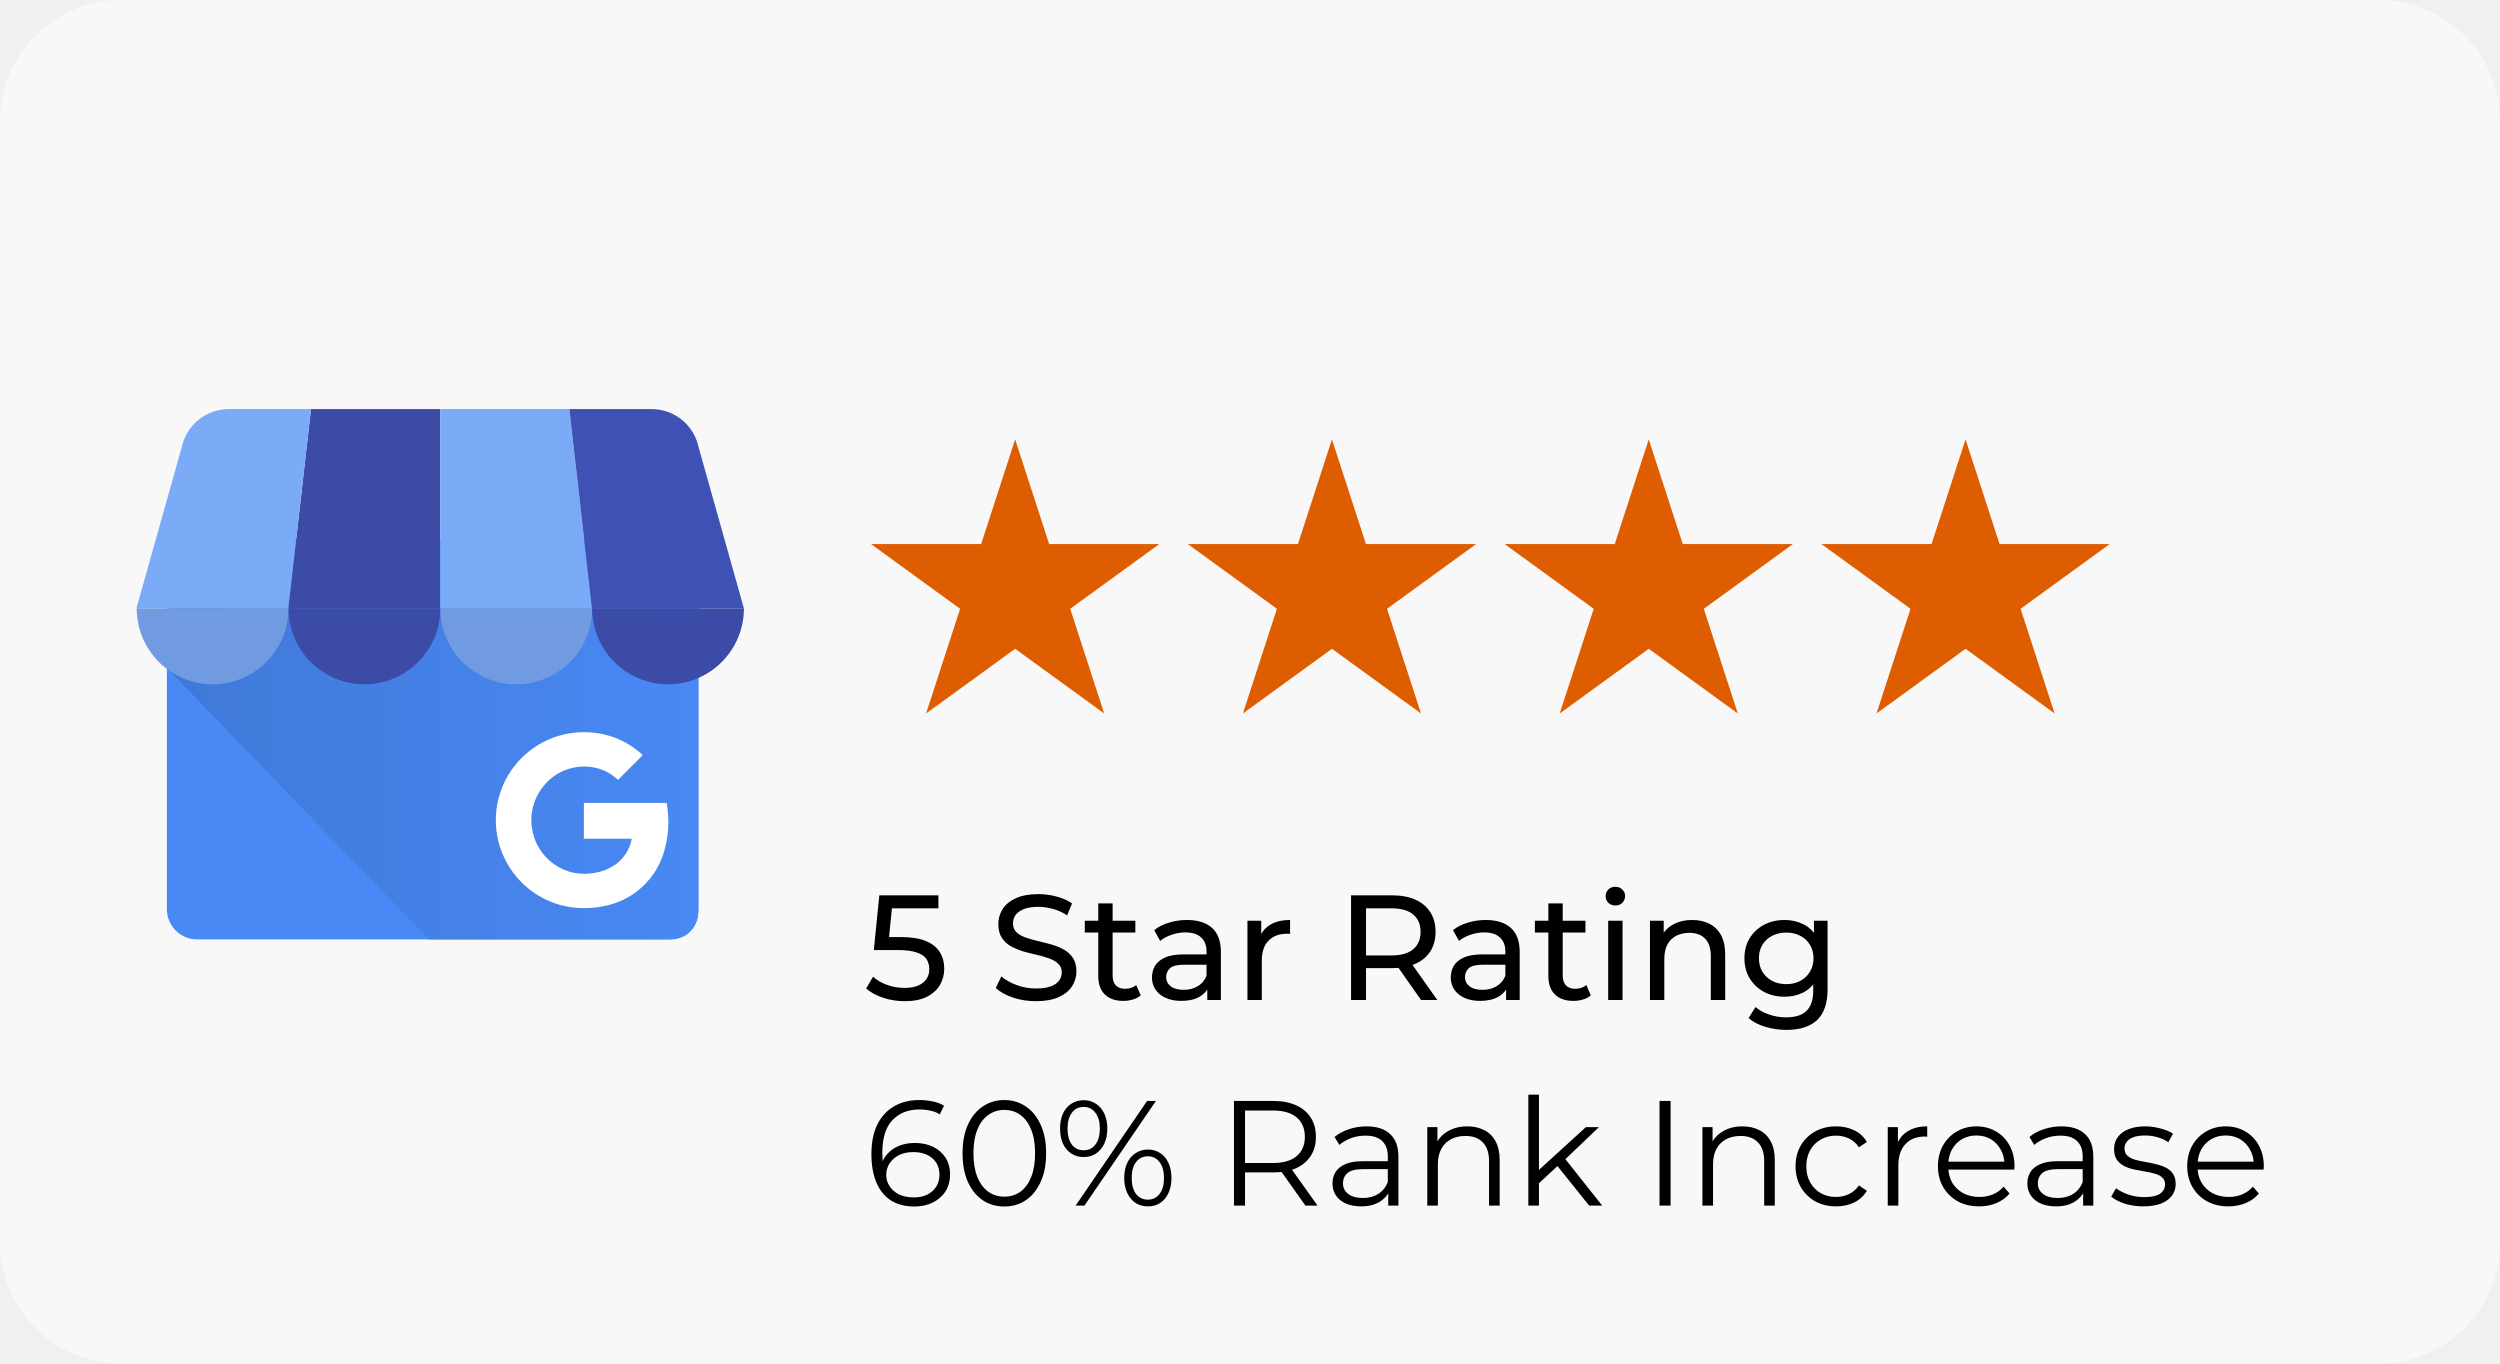
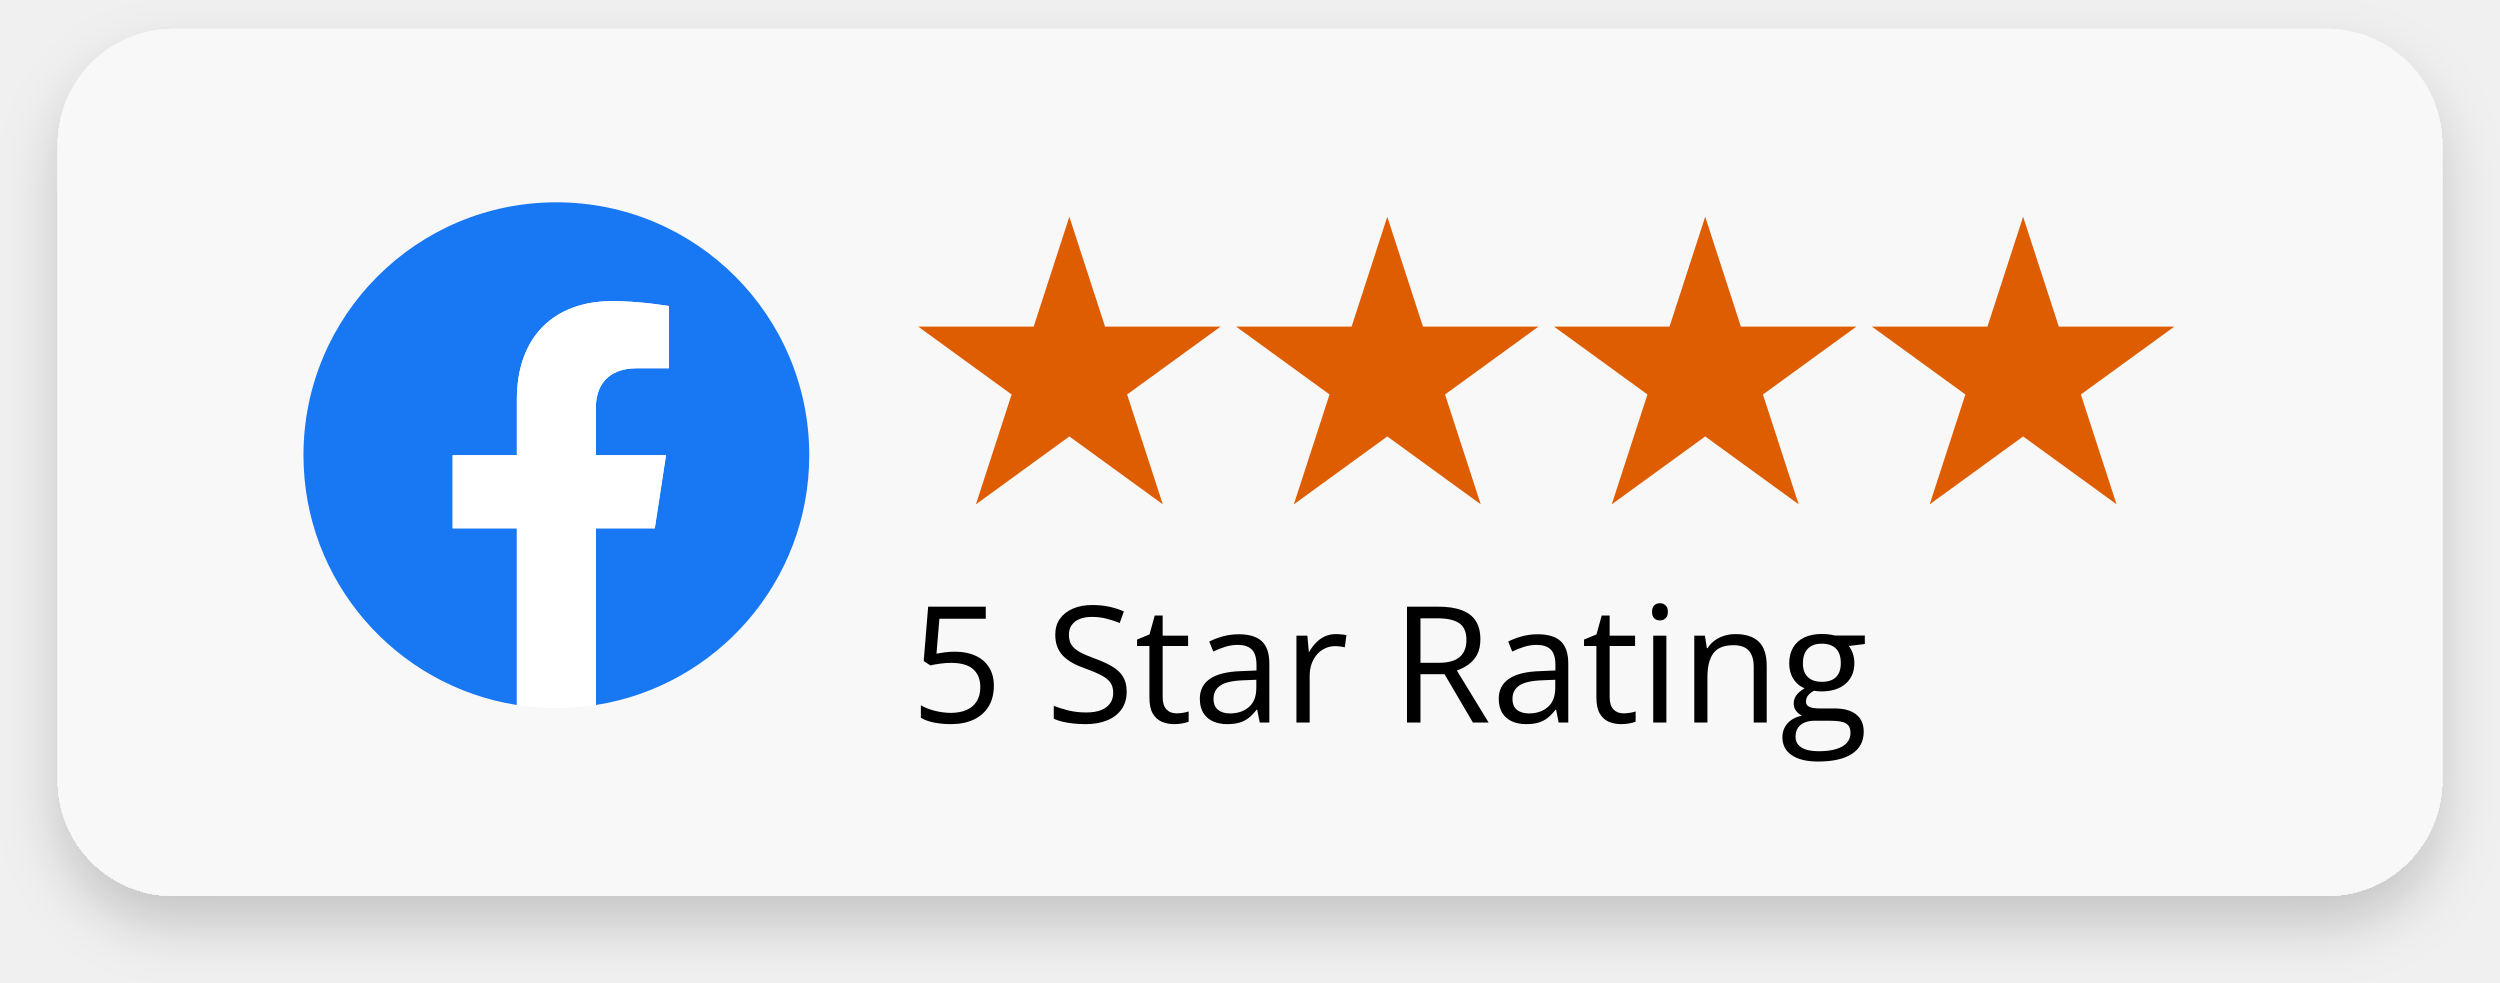
- <svg xmlns="http://www.w3.org/2000/svg" width="165" height="90" viewBox="0 0 165 90" fill="none">
-   <rect width="165" height="90" rx="8" fill="#F8F8F8" />
-   <path d="M67 29L69.245 35.91H76.511L70.633 40.18L72.878 47.09L67 42.82L61.122 47.09L63.367 40.18L57.489 35.91H64.755L67 29Z" fill="#DF5D01" />
-   <path d="M87.909 29L90.154 35.91H97.42L91.542 40.18L93.787 47.09L87.909 42.82L82.031 47.09L84.276 40.18L78.399 35.91H85.664L87.909 29Z" fill="#DF5D01" />
-   <path d="M108.818 29L111.063 35.91H118.329L112.451 40.18L114.696 47.09L108.818 42.82L102.941 47.09L105.186 40.18L99.308 35.91H106.573L108.818 29Z" fill="#DF5D01" />
-   <path d="M129.727 29L131.972 35.91H139.238L133.36 40.18L135.605 47.09L129.727 42.82L123.849 47.09L126.094 40.18L120.216 35.91H127.482L129.727 29Z" fill="#DF5D01" />
-   <path d="M59.704 66.079C59.218 66.079 58.744 66.003 58.283 65.852C57.829 65.701 57.457 65.497 57.168 65.24L57.622 64.46C57.852 64.677 58.151 64.855 58.52 64.993C58.889 65.131 59.28 65.201 59.694 65.201C60.221 65.201 60.626 65.089 60.909 64.865C61.191 64.641 61.333 64.342 61.333 63.967C61.333 63.71 61.27 63.486 61.145 63.296C61.02 63.105 60.803 62.96 60.494 62.861C60.191 62.756 59.773 62.703 59.24 62.703H57.671L58.036 59.091H61.935V59.95H58.402L58.915 59.466L58.629 62.318L58.115 61.845H59.448C60.139 61.845 60.695 61.934 61.116 62.111C61.537 62.289 61.843 62.536 62.034 62.851C62.225 63.161 62.32 63.519 62.32 63.927C62.32 64.322 62.225 64.684 62.034 65.013C61.843 65.335 61.553 65.595 61.165 65.793C60.784 65.984 60.297 66.079 59.704 66.079ZM68.368 66.079C67.842 66.079 67.338 66 66.858 65.842C66.378 65.678 65.999 65.467 65.723 65.21L66.088 64.441C66.351 64.671 66.687 64.862 67.095 65.013C67.503 65.164 67.927 65.24 68.368 65.24C68.769 65.24 69.095 65.194 69.345 65.102C69.595 65.01 69.78 64.885 69.898 64.727C70.016 64.562 70.076 64.378 70.076 64.174C70.076 63.937 69.997 63.746 69.839 63.602C69.688 63.457 69.487 63.342 69.237 63.256C68.993 63.164 68.724 63.085 68.427 63.019C68.131 62.953 67.832 62.878 67.529 62.792C67.233 62.7 66.96 62.585 66.71 62.447C66.466 62.309 66.269 62.124 66.118 61.894C65.966 61.657 65.891 61.355 65.891 60.986C65.891 60.631 65.983 60.305 66.167 60.009C66.358 59.706 66.647 59.466 67.036 59.288C67.43 59.104 67.931 59.012 68.536 59.012C68.937 59.012 69.335 59.065 69.73 59.17C70.125 59.275 70.467 59.426 70.757 59.624L70.431 60.413C70.135 60.216 69.822 60.075 69.493 59.989C69.164 59.897 68.845 59.851 68.536 59.851C68.148 59.851 67.829 59.9 67.579 59.999C67.329 60.098 67.144 60.229 67.026 60.394C66.914 60.558 66.858 60.742 66.858 60.947C66.858 61.19 66.934 61.384 67.085 61.529C67.243 61.674 67.444 61.789 67.687 61.874C67.937 61.96 68.21 62.039 68.506 62.111C68.802 62.177 69.099 62.253 69.395 62.338C69.697 62.424 69.97 62.536 70.214 62.674C70.464 62.812 70.665 62.996 70.816 63.227C70.967 63.457 71.043 63.753 71.043 64.115C71.043 64.463 70.948 64.789 70.757 65.092C70.566 65.388 70.27 65.628 69.868 65.812C69.474 65.99 68.974 66.079 68.368 66.079ZM74.143 66.059C73.617 66.059 73.209 65.918 72.919 65.635C72.63 65.352 72.485 64.947 72.485 64.421V59.624H73.433V64.381C73.433 64.664 73.501 64.881 73.64 65.033C73.784 65.184 73.989 65.26 74.252 65.26C74.548 65.26 74.794 65.177 74.992 65.013L75.288 65.694C75.143 65.819 74.969 65.911 74.765 65.97C74.567 66.03 74.36 66.059 74.143 66.059ZM71.597 61.549V60.769H74.933V61.549H71.597ZM79.681 66V64.894L79.632 64.687V62.802C79.632 62.401 79.513 62.091 79.276 61.874C79.046 61.651 78.697 61.539 78.23 61.539C77.921 61.539 77.618 61.591 77.322 61.697C77.026 61.795 76.776 61.93 76.572 62.101L76.177 61.391C76.447 61.173 76.769 61.009 77.144 60.897C77.526 60.779 77.924 60.719 78.338 60.719C79.056 60.719 79.609 60.894 79.997 61.243C80.385 61.591 80.579 62.124 80.579 62.842V66H79.681ZM77.963 66.059C77.575 66.059 77.233 65.993 76.937 65.862C76.647 65.73 76.424 65.549 76.266 65.319C76.108 65.082 76.029 64.816 76.029 64.519C76.029 64.237 76.095 63.98 76.226 63.75C76.365 63.519 76.585 63.335 76.888 63.197C77.197 63.059 77.611 62.99 78.131 62.99H79.789V63.671H78.171C77.697 63.671 77.378 63.75 77.213 63.907C77.049 64.066 76.967 64.256 76.967 64.48C76.967 64.737 77.069 64.944 77.273 65.102C77.477 65.253 77.76 65.329 78.121 65.329C78.477 65.329 78.786 65.25 79.049 65.092C79.319 64.934 79.513 64.704 79.632 64.401L79.819 65.052C79.694 65.362 79.474 65.609 79.158 65.793C78.842 65.97 78.444 66.059 77.963 66.059ZM82.332 66V60.769H83.241V62.19L83.152 61.835C83.296 61.473 83.54 61.197 83.882 61.006C84.224 60.815 84.645 60.719 85.145 60.719V61.637C85.106 61.631 85.067 61.627 85.027 61.627C84.994 61.627 84.961 61.627 84.928 61.627C84.422 61.627 84.02 61.779 83.724 62.082C83.428 62.384 83.28 62.822 83.28 63.394V66H82.332ZM89.17 66V59.091H91.864C92.47 59.091 92.986 59.186 93.414 59.377C93.841 59.568 94.171 59.844 94.401 60.206C94.631 60.568 94.746 60.999 94.746 61.499C94.746 61.999 94.631 62.43 94.401 62.792C94.171 63.148 93.841 63.421 93.414 63.611C92.986 63.802 92.47 63.898 91.864 63.898H89.713L90.157 63.444V66H89.17ZM93.789 66L92.032 63.493H93.088L94.865 66H93.789ZM90.157 63.542L89.713 63.059H91.835C92.466 63.059 92.943 62.924 93.266 62.654C93.595 62.378 93.759 61.993 93.759 61.499C93.759 61.006 93.595 60.624 93.266 60.354C92.943 60.084 92.466 59.95 91.835 59.95H89.713L90.157 59.456V63.542ZM99.402 66V64.894L99.353 64.687V62.802C99.353 62.401 99.234 62.091 98.997 61.874C98.767 61.651 98.418 61.539 97.951 61.539C97.642 61.539 97.339 61.591 97.043 61.697C96.747 61.795 96.497 61.93 96.293 62.101L95.898 61.391C96.168 61.173 96.49 61.009 96.865 60.897C97.247 60.779 97.645 60.719 98.059 60.719C98.777 60.719 99.329 60.894 99.718 61.243C100.106 61.591 100.3 62.124 100.3 62.842V66H99.402ZM97.684 66.059C97.296 66.059 96.954 65.993 96.658 65.862C96.368 65.73 96.145 65.549 95.987 65.319C95.829 65.082 95.75 64.816 95.75 64.519C95.75 64.237 95.816 63.98 95.947 63.75C96.085 63.519 96.306 63.335 96.609 63.197C96.918 63.059 97.332 62.99 97.852 62.99H99.51V63.671H97.892C97.418 63.671 97.099 63.75 96.934 63.907C96.77 64.066 96.688 64.256 96.688 64.48C96.688 64.737 96.79 64.944 96.993 65.102C97.198 65.253 97.481 65.329 97.842 65.329C98.198 65.329 98.507 65.25 98.77 65.092C99.04 64.934 99.234 64.704 99.353 64.401L99.54 65.052C99.415 65.362 99.195 65.609 98.879 65.793C98.563 65.97 98.165 66.059 97.684 66.059ZM103.85 66.059C103.323 66.059 102.916 65.918 102.626 65.635C102.336 65.352 102.192 64.947 102.192 64.421V59.624H103.139V64.381C103.139 64.664 103.208 64.881 103.347 65.033C103.491 65.184 103.695 65.26 103.958 65.26C104.255 65.26 104.501 65.177 104.699 65.013L104.995 65.694C104.85 65.819 104.676 65.911 104.472 65.97C104.274 66.03 104.067 66.059 103.85 66.059ZM101.303 61.549V60.769H104.639V61.549H101.303ZM106.14 66V60.769H107.088V66H106.14ZM106.614 59.762C106.43 59.762 106.275 59.703 106.15 59.584C106.032 59.466 105.973 59.321 105.973 59.15C105.973 58.972 106.032 58.824 106.15 58.706C106.275 58.587 106.43 58.528 106.614 58.528C106.798 58.528 106.95 58.587 107.068 58.706C107.193 58.818 107.256 58.959 107.256 59.13C107.256 59.308 107.196 59.459 107.078 59.584C106.96 59.703 106.805 59.762 106.614 59.762ZM111.69 60.719C112.118 60.719 112.493 60.802 112.816 60.966C113.145 61.131 113.401 61.381 113.585 61.716C113.77 62.052 113.862 62.476 113.862 62.99V66H112.914V63.098C112.914 62.592 112.789 62.21 112.539 61.953C112.296 61.697 111.95 61.568 111.503 61.568C111.167 61.568 110.874 61.634 110.624 61.766C110.374 61.897 110.18 62.091 110.042 62.348C109.91 62.605 109.845 62.924 109.845 63.306V66H108.897V60.769H109.805V62.18L109.657 61.805C109.828 61.463 110.091 61.197 110.447 61.006C110.802 60.815 111.217 60.719 111.69 60.719ZM117.905 67.974C117.425 67.974 116.958 67.905 116.504 67.767C116.056 67.635 115.691 67.444 115.408 67.194L115.862 66.464C116.106 66.674 116.405 66.839 116.76 66.957C117.116 67.082 117.487 67.145 117.876 67.145C118.494 67.145 118.948 67 119.238 66.711C119.527 66.421 119.672 65.98 119.672 65.388V64.283L119.771 63.246L119.721 62.2V60.769H120.619V65.289C120.619 66.211 120.389 66.888 119.929 67.323C119.468 67.757 118.793 67.974 117.905 67.974ZM117.787 65.783C117.28 65.783 116.826 65.678 116.425 65.467C116.03 65.25 115.714 64.951 115.477 64.569C115.247 64.187 115.132 63.746 115.132 63.246C115.132 62.74 115.247 62.299 115.477 61.924C115.714 61.542 116.03 61.246 116.425 61.035C116.826 60.825 117.28 60.719 117.787 60.719C118.234 60.719 118.642 60.812 119.011 60.996C119.379 61.173 119.672 61.45 119.889 61.825C120.113 62.2 120.225 62.674 120.225 63.246C120.225 63.812 120.113 64.283 119.889 64.658C119.672 65.033 119.379 65.316 119.011 65.507C118.642 65.691 118.234 65.783 117.787 65.783ZM117.895 64.954C118.244 64.954 118.553 64.881 118.823 64.737C119.093 64.592 119.303 64.391 119.455 64.135C119.613 63.878 119.692 63.582 119.692 63.246C119.692 62.911 119.613 62.614 119.455 62.358C119.303 62.101 119.093 61.904 118.823 61.766C118.553 61.621 118.244 61.549 117.895 61.549C117.547 61.549 117.234 61.621 116.958 61.766C116.688 61.904 116.474 62.101 116.316 62.358C116.165 62.614 116.089 62.911 116.089 63.246C116.089 63.582 116.165 63.878 116.316 64.135C116.474 64.391 116.688 64.592 116.958 64.737C117.234 64.881 117.547 64.954 117.895 64.954Z" fill="black" />
-   <path d="M60.346 79.63C59.734 79.63 59.218 79.496 58.796 79.226C58.375 78.95 58.056 78.555 57.839 78.041C57.622 77.522 57.513 76.9 57.513 76.176C57.513 75.393 57.645 74.738 57.908 74.212C58.178 73.679 58.55 73.277 59.023 73.008C59.497 72.738 60.047 72.603 60.672 72.603C60.981 72.603 61.277 72.633 61.56 72.692C61.843 72.751 62.093 72.846 62.31 72.978L62.024 73.55C61.846 73.432 61.642 73.35 61.412 73.304C61.182 73.251 60.938 73.225 60.682 73.225C59.938 73.225 59.343 73.462 58.895 73.935C58.454 74.409 58.234 75.117 58.234 76.058C58.234 76.202 58.24 76.383 58.254 76.6C58.273 76.811 58.313 77.022 58.372 77.232L58.125 77.044C58.198 76.702 58.339 76.413 58.55 76.176C58.76 75.933 59.023 75.748 59.339 75.623C59.655 75.498 60.001 75.436 60.376 75.436C60.836 75.436 61.241 75.521 61.59 75.692C61.938 75.863 62.211 76.104 62.409 76.413C62.606 76.722 62.705 77.087 62.705 77.508C62.705 77.936 62.603 78.311 62.399 78.634C62.195 78.95 61.912 79.196 61.55 79.374C61.195 79.545 60.793 79.63 60.346 79.63ZM60.316 79.028C60.645 79.028 60.935 78.969 61.185 78.851C61.442 78.726 61.642 78.551 61.787 78.328C61.932 78.097 62.004 77.831 62.004 77.528C62.004 77.074 61.846 76.712 61.53 76.442C61.221 76.173 60.8 76.038 60.267 76.038C59.912 76.038 59.602 76.104 59.339 76.235C59.076 76.367 58.869 76.548 58.717 76.778C58.566 77.002 58.49 77.258 58.49 77.548C58.49 77.798 58.559 78.038 58.698 78.268C58.836 78.492 59.04 78.676 59.31 78.821C59.586 78.959 59.922 79.028 60.316 79.028ZM66.282 79.63C65.749 79.63 65.275 79.492 64.86 79.216C64.446 78.933 64.12 78.532 63.883 78.012C63.646 77.485 63.528 76.854 63.528 76.117C63.528 75.38 63.646 74.751 63.883 74.231C64.12 73.705 64.446 73.304 64.86 73.027C65.275 72.744 65.749 72.603 66.282 72.603C66.815 72.603 67.288 72.744 67.703 73.027C68.118 73.304 68.443 73.705 68.68 74.231C68.924 74.751 69.045 75.38 69.045 76.117C69.045 76.854 68.924 77.485 68.68 78.012C68.443 78.532 68.118 78.933 67.703 79.216C67.288 79.492 66.815 79.63 66.282 79.63ZM66.282 78.979C66.69 78.979 67.045 78.871 67.348 78.653C67.65 78.43 67.887 78.107 68.058 77.686C68.229 77.258 68.315 76.735 68.315 76.117C68.315 75.498 68.229 74.978 68.058 74.557C67.887 74.13 67.65 73.807 67.348 73.59C67.045 73.366 66.69 73.254 66.282 73.254C65.887 73.254 65.535 73.366 65.225 73.59C64.916 73.807 64.676 74.13 64.505 74.557C64.334 74.978 64.248 75.498 64.248 76.117C64.248 76.735 64.334 77.258 64.505 77.686C64.676 78.107 64.916 78.43 65.225 78.653C65.535 78.871 65.887 78.979 66.282 78.979ZM70.991 79.571L75.709 72.662H76.291L71.573 79.571H70.991ZM71.524 76.364C71.215 76.364 70.941 76.288 70.704 76.136C70.468 75.979 70.283 75.758 70.152 75.475C70.027 75.192 69.964 74.863 69.964 74.488C69.964 74.113 70.027 73.784 70.152 73.501C70.283 73.218 70.468 73.001 70.704 72.85C70.941 72.692 71.215 72.613 71.524 72.613C71.833 72.613 72.103 72.692 72.333 72.85C72.57 73.001 72.754 73.218 72.886 73.501C73.017 73.784 73.083 74.113 73.083 74.488C73.083 74.863 73.017 75.192 72.886 75.475C72.754 75.758 72.57 75.979 72.333 76.136C72.103 76.288 71.833 76.364 71.524 76.364ZM71.524 75.919C71.846 75.919 72.103 75.794 72.294 75.544C72.491 75.288 72.59 74.936 72.59 74.488C72.59 74.041 72.491 73.692 72.294 73.442C72.103 73.185 71.846 73.057 71.524 73.057C71.195 73.057 70.935 73.185 70.744 73.442C70.553 73.692 70.458 74.041 70.458 74.488C70.458 74.936 70.553 75.288 70.744 75.544C70.935 75.794 71.195 75.919 71.524 75.919ZM75.758 79.621C75.455 79.621 75.186 79.545 74.949 79.394C74.712 79.236 74.528 79.015 74.396 78.732C74.264 78.449 74.198 78.12 74.198 77.745C74.198 77.37 74.264 77.041 74.396 76.758C74.528 76.475 74.712 76.258 74.949 76.107C75.186 75.949 75.455 75.87 75.758 75.87C76.074 75.87 76.347 75.949 76.577 76.107C76.814 76.258 76.995 76.475 77.12 76.758C77.252 77.041 77.317 77.37 77.317 77.745C77.317 78.12 77.252 78.449 77.12 78.732C76.995 79.015 76.814 79.236 76.577 79.394C76.347 79.545 76.074 79.621 75.758 79.621ZM75.758 79.177C76.081 79.177 76.337 79.052 76.528 78.801C76.725 78.545 76.824 78.193 76.824 77.745C76.824 77.298 76.725 76.949 76.528 76.699C76.337 76.442 76.081 76.314 75.758 76.314C75.436 76.314 75.176 76.442 74.978 76.699C74.787 76.949 74.692 77.298 74.692 77.745C74.692 78.193 74.787 78.545 74.978 78.801C75.176 79.052 75.436 79.177 75.758 79.177ZM81.442 79.571V72.662H84.027C84.613 72.662 85.116 72.758 85.538 72.948C85.959 73.133 86.281 73.403 86.505 73.758C86.735 74.106 86.85 74.531 86.85 75.031C86.85 75.518 86.735 75.939 86.505 76.294C86.281 76.643 85.959 76.913 85.538 77.104C85.116 77.288 84.613 77.38 84.027 77.38H81.846L82.172 77.044V79.571H81.442ZM86.159 79.571L84.383 77.064H85.172L86.959 79.571H86.159ZM82.172 77.104L81.846 76.758H84.008C84.699 76.758 85.222 76.607 85.577 76.304C85.939 76.002 86.12 75.577 86.12 75.031C86.12 74.478 85.939 74.051 85.577 73.748C85.222 73.445 84.699 73.294 84.008 73.294H81.846L82.172 72.948V77.104ZM91.625 79.571V78.426L91.596 78.239V76.324C91.596 75.883 91.471 75.544 91.221 75.307C90.977 75.07 90.612 74.952 90.125 74.952C89.789 74.952 89.47 75.008 89.168 75.12C88.865 75.232 88.608 75.38 88.398 75.564L88.082 75.041C88.345 74.817 88.661 74.646 89.029 74.528C89.398 74.403 89.786 74.34 90.194 74.34C90.865 74.34 91.382 74.508 91.744 74.844C92.112 75.172 92.296 75.676 92.296 76.354V79.571H91.625ZM89.839 79.621C89.451 79.621 89.112 79.558 88.822 79.433C88.539 79.302 88.322 79.124 88.171 78.9C88.019 78.67 87.944 78.407 87.944 78.111C87.944 77.841 88.006 77.597 88.131 77.38C88.263 77.156 88.473 76.979 88.763 76.847C89.059 76.709 89.454 76.64 89.947 76.64H91.734V77.163H89.967C89.467 77.163 89.118 77.252 88.921 77.43C88.73 77.607 88.635 77.828 88.635 78.091C88.635 78.387 88.75 78.624 88.98 78.801C89.21 78.979 89.533 79.068 89.947 79.068C90.342 79.068 90.681 78.979 90.964 78.801C91.253 78.617 91.464 78.354 91.596 78.012L91.754 78.495C91.622 78.838 91.392 79.111 91.063 79.315C90.74 79.519 90.332 79.621 89.839 79.621ZM96.845 74.34C97.266 74.34 97.635 74.422 97.95 74.587C98.273 74.745 98.523 74.988 98.701 75.317C98.885 75.646 98.977 76.061 98.977 76.561V79.571H98.276V76.63C98.276 76.084 98.138 75.673 97.862 75.396C97.592 75.113 97.21 74.972 96.717 74.972C96.348 74.972 96.026 75.047 95.749 75.199C95.48 75.344 95.269 75.557 95.118 75.84C94.973 76.117 94.9 76.452 94.9 76.847V79.571H94.2V74.389H94.871V75.811L94.762 75.544C94.927 75.169 95.19 74.876 95.552 74.666C95.914 74.449 96.345 74.34 96.845 74.34ZM101.423 78.229L101.442 77.331L104.67 74.389H105.529L103.249 76.571L102.854 76.906L101.423 78.229ZM100.87 79.571V72.248H101.571V79.571H100.87ZM104.887 79.571L102.725 76.877L103.179 76.334L105.746 79.571H104.887ZM109.529 79.571V72.662H110.259V79.571H109.529ZM115.004 74.34C115.426 74.34 115.794 74.422 116.11 74.587C116.432 74.745 116.682 74.988 116.86 75.317C117.044 75.646 117.136 76.061 117.136 76.561V79.571H116.436V76.63C116.436 76.084 116.297 75.673 116.021 75.396C115.751 75.113 115.37 74.972 114.876 74.972C114.508 74.972 114.185 75.047 113.909 75.199C113.639 75.344 113.429 75.557 113.277 75.84C113.132 76.117 113.06 76.452 113.06 76.847V79.571H112.359V74.389H113.03V75.811L112.922 75.544C113.086 75.169 113.35 74.876 113.711 74.666C114.073 74.449 114.504 74.34 115.004 74.34ZM121.181 79.621C120.668 79.621 120.207 79.509 119.799 79.285C119.398 79.055 119.082 78.742 118.852 78.347C118.621 77.946 118.506 77.489 118.506 76.975C118.506 76.456 118.621 75.998 118.852 75.603C119.082 75.209 119.398 74.899 119.799 74.676C120.207 74.452 120.668 74.34 121.181 74.34C121.622 74.34 122.02 74.426 122.375 74.597C122.731 74.768 123.01 75.024 123.214 75.367L122.691 75.722C122.513 75.459 122.293 75.265 122.03 75.14C121.767 75.015 121.48 74.952 121.171 74.952C120.803 74.952 120.47 75.038 120.174 75.209C119.878 75.373 119.645 75.607 119.473 75.909C119.302 76.212 119.217 76.567 119.217 76.975C119.217 77.383 119.302 77.739 119.473 78.041C119.645 78.344 119.878 78.581 120.174 78.752C120.47 78.917 120.803 78.999 121.171 78.999C121.48 78.999 121.767 78.936 122.03 78.811C122.293 78.686 122.513 78.495 122.691 78.239L123.214 78.594C123.01 78.93 122.731 79.186 122.375 79.364C122.02 79.535 121.622 79.621 121.181 79.621ZM124.591 79.571V74.389H125.262V75.801L125.193 75.554C125.338 75.159 125.581 74.86 125.923 74.656C126.266 74.445 126.69 74.34 127.197 74.34V75.021C127.17 75.021 127.144 75.021 127.118 75.021C127.091 75.015 127.065 75.011 127.039 75.011C126.493 75.011 126.065 75.179 125.756 75.515C125.446 75.844 125.292 76.314 125.292 76.926V79.571H124.591ZM130.628 79.621C130.089 79.621 129.615 79.509 129.207 79.285C128.799 79.055 128.48 78.742 128.249 78.347C128.019 77.946 127.904 77.489 127.904 76.975C127.904 76.462 128.013 76.008 128.23 75.613C128.453 75.219 128.756 74.909 129.138 74.686C129.526 74.455 129.96 74.34 130.441 74.34C130.928 74.34 131.359 74.452 131.734 74.676C132.115 74.893 132.415 75.202 132.632 75.603C132.849 75.998 132.958 76.456 132.958 76.975C132.958 77.008 132.954 77.044 132.948 77.084C132.948 77.117 132.948 77.153 132.948 77.193H128.437V76.669H132.573L132.296 76.877C132.296 76.502 132.214 76.169 132.049 75.88C131.892 75.584 131.674 75.353 131.398 75.189C131.122 75.024 130.803 74.942 130.441 74.942C130.085 74.942 129.766 75.024 129.483 75.189C129.2 75.353 128.98 75.584 128.822 75.88C128.664 76.176 128.585 76.515 128.585 76.897V77.005C128.585 77.4 128.671 77.749 128.842 78.051C129.019 78.347 129.263 78.581 129.572 78.752C129.888 78.917 130.247 78.999 130.648 78.999C130.964 78.999 131.257 78.943 131.526 78.831C131.803 78.719 132.04 78.548 132.237 78.318L132.632 78.772C132.402 79.048 132.112 79.259 131.763 79.403C131.421 79.548 131.043 79.621 130.628 79.621ZM137.487 79.571V78.426L137.457 78.239V76.324C137.457 75.883 137.332 75.544 137.082 75.307C136.838 75.07 136.473 74.952 135.986 74.952C135.651 74.952 135.332 75.008 135.029 75.12C134.726 75.232 134.47 75.38 134.259 75.564L133.943 75.041C134.206 74.817 134.522 74.646 134.891 74.528C135.259 74.403 135.647 74.34 136.055 74.34C136.727 74.34 137.243 74.508 137.605 74.844C137.974 75.172 138.158 75.676 138.158 76.354V79.571H137.487ZM135.7 79.621C135.312 79.621 134.973 79.558 134.683 79.433C134.401 79.302 134.183 79.124 134.032 78.9C133.881 78.67 133.805 78.407 133.805 78.111C133.805 77.841 133.868 77.597 133.993 77.38C134.124 77.156 134.335 76.979 134.624 76.847C134.92 76.709 135.315 76.64 135.809 76.64H137.595V77.163H135.828C135.328 77.163 134.98 77.252 134.782 77.43C134.591 77.607 134.496 77.828 134.496 78.091C134.496 78.387 134.611 78.624 134.841 78.801C135.072 78.979 135.394 79.068 135.809 79.068C136.203 79.068 136.542 78.979 136.825 78.801C137.115 78.617 137.325 78.354 137.457 78.012L137.615 78.495C137.483 78.838 137.253 79.111 136.924 79.315C136.602 79.519 136.194 79.621 135.7 79.621ZM141.453 79.621C141.025 79.621 140.62 79.561 140.239 79.443C139.857 79.318 139.558 79.163 139.341 78.979L139.656 78.426C139.867 78.584 140.137 78.722 140.466 78.841C140.795 78.953 141.14 79.009 141.502 79.009C141.996 79.009 142.351 78.933 142.568 78.782C142.785 78.624 142.894 78.416 142.894 78.16C142.894 77.969 142.831 77.821 142.706 77.716C142.588 77.604 142.43 77.522 142.233 77.469C142.035 77.41 141.815 77.36 141.571 77.321C141.328 77.281 141.084 77.235 140.841 77.183C140.604 77.13 140.387 77.054 140.189 76.956C139.992 76.85 139.831 76.709 139.706 76.531C139.587 76.354 139.528 76.117 139.528 75.821C139.528 75.538 139.607 75.284 139.765 75.061C139.923 74.837 140.153 74.662 140.456 74.537C140.765 74.406 141.14 74.34 141.581 74.34C141.917 74.34 142.252 74.386 142.588 74.478C142.923 74.564 143.2 74.679 143.417 74.824L143.111 75.386C142.881 75.228 142.634 75.117 142.371 75.051C142.108 74.978 141.844 74.942 141.581 74.942C141.114 74.942 140.769 75.024 140.545 75.189C140.328 75.347 140.219 75.551 140.219 75.801C140.219 75.998 140.278 76.153 140.397 76.265C140.522 76.377 140.683 76.466 140.88 76.531C141.084 76.591 141.305 76.64 141.542 76.679C141.785 76.719 142.025 76.768 142.262 76.827C142.506 76.88 142.726 76.956 142.923 77.054C143.127 77.147 143.289 77.281 143.407 77.459C143.532 77.63 143.595 77.857 143.595 78.14C143.595 78.443 143.509 78.706 143.338 78.93C143.174 79.147 142.93 79.318 142.608 79.443C142.292 79.561 141.907 79.621 141.453 79.621ZM147.082 79.621C146.542 79.621 146.068 79.509 145.66 79.285C145.252 79.055 144.933 78.742 144.703 78.347C144.473 77.946 144.357 77.489 144.357 76.975C144.357 76.462 144.466 76.008 144.683 75.613C144.907 75.219 145.21 74.909 145.591 74.686C145.979 74.455 146.414 74.34 146.894 74.34C147.381 74.34 147.812 74.452 148.187 74.676C148.569 74.893 148.868 75.202 149.085 75.603C149.302 75.998 149.411 76.456 149.411 76.975C149.411 77.008 149.408 77.044 149.401 77.084C149.401 77.117 149.401 77.153 149.401 77.193H144.89V76.669H149.026L148.75 76.877C148.75 76.502 148.667 76.169 148.503 75.88C148.345 75.584 148.128 75.353 147.851 75.189C147.575 75.024 147.256 74.942 146.894 74.942C146.539 74.942 146.22 75.024 145.937 75.189C145.654 75.353 145.433 75.584 145.275 75.88C145.117 76.176 145.038 76.515 145.038 76.897V77.005C145.038 77.4 145.124 77.749 145.295 78.051C145.473 78.347 145.716 78.581 146.025 78.752C146.341 78.917 146.7 78.999 147.101 78.999C147.417 78.999 147.71 78.943 147.98 78.831C148.256 78.719 148.493 78.548 148.69 78.318L149.085 78.772C148.855 79.048 148.565 79.259 148.217 79.403C147.875 79.548 147.496 79.621 147.082 79.621Z" fill="black" />
-   <g clip-path="url(#clip0_145_304)">
-     <path d="M44.108 35.765H13.008C11.907 35.765 11.014 36.657 11.014 37.758V60.007C11.014 61.108 11.907 62 13.008 62H44.108C45.209 62 46.101 61.108 46.101 60.007V37.758C46.101 36.657 45.209 35.765 44.108 35.765Z" fill="#4989F5" />
-     <path d="M44.306 35.567H12.771C11.794 35.567 11.034 43.127 11.034 44.105L28.304 62H44.306C44.777 61.999 45.228 61.812 45.561 61.479C45.894 61.146 46.081 60.695 46.082 60.224V37.345C46.081 36.874 45.894 36.422 45.561 36.089C45.228 35.756 44.777 35.569 44.306 35.567Z" fill="url(#paint0_linear_145_304)" />
-     <path d="M19.026 40.158H29.051V27H20.527L19.026 40.158Z" fill="#3C4BA6" />
-     <path d="M39.076 40.158H29.051V27H37.575L39.076 40.158ZM46.101 29.495L46.114 29.54C46.111 29.524 46.105 29.509 46.101 29.494V29.495Z" fill="#7BABF7" />
-     <path d="M46.114 29.539L46.102 29.494C45.947 28.788 45.556 28.155 44.993 27.701C44.43 27.248 43.729 27 43.006 27H37.575L39.074 40.158H49.099L46.114 29.539Z" fill="#3F51B5" />
-     <path d="M12 29.495L11.988 29.54C11.991 29.524 11.997 29.509 12 29.495Z" fill="#7BABF7" />
-     <path d="M11.988 29.539L12 29.494C12.154 28.788 12.545 28.155 13.108 27.702C13.671 27.248 14.373 27 15.095 27H20.527L19.025 40.158H9L11.988 29.539Z" fill="#7BABF7" />
-     <path fill-rule="evenodd" clip-rule="evenodd" d="M19.043 40.155C19.043 41.483 18.515 42.758 17.576 43.697C16.636 44.637 15.362 45.164 14.033 45.164C12.705 45.164 11.431 44.637 10.491 43.697C9.551 42.758 9.024 41.483 9.024 40.155H19.043Z" fill="#709BE0" />
-     <path fill-rule="evenodd" clip-rule="evenodd" d="M29.062 40.155C29.062 41.483 28.534 42.758 27.595 43.697C26.655 44.637 25.381 45.164 24.053 45.164C22.724 45.164 21.45 44.637 20.51 43.697C19.571 42.758 19.043 41.483 19.043 40.155H29.062Z" fill="#3C4BA6" />
-     <path fill-rule="evenodd" clip-rule="evenodd" d="M39.081 40.155C39.081 40.813 38.952 41.464 38.7 42.072C38.448 42.68 38.079 43.232 37.614 43.697C37.149 44.162 36.597 44.531 35.989 44.783C35.381 45.035 34.73 45.164 34.072 45.164C33.414 45.164 32.763 45.035 32.155 44.783C31.547 44.531 30.995 44.162 30.529 43.697C30.064 43.232 29.695 42.68 29.444 42.072C29.192 41.464 29.062 40.813 29.062 40.155H39.081Z" fill="#709BE0" />
-     <path fill-rule="evenodd" clip-rule="evenodd" d="M49.1 40.155C49.1 41.483 48.572 42.758 47.632 43.697C46.693 44.637 45.419 45.164 44.09 45.164C42.761 45.164 41.487 44.637 40.548 43.697C39.608 42.758 39.08 41.483 39.08 40.155H49.1Z" fill="#3C4BA6" />
-     <path d="M44.09 53.727C44.07 53.482 44.04 53.237 44.001 52.993H38.537C38.537 53.757 38.537 54.592 38.534 55.356H41.699C41.632 55.713 41.495 56.052 41.296 56.355C41.097 56.659 40.84 56.92 40.54 57.123C40.54 57.123 40.54 57.11 40.538 57.11C40.151 57.364 39.714 57.535 39.257 57.61C38.798 57.694 38.328 57.692 37.87 57.604C37.405 57.508 36.965 57.317 36.577 57.044C36.004 56.638 35.562 56.073 35.306 55.419C35.286 55.368 35.268 55.317 35.25 55.265V55.26L35.255 55.256C35.006 54.525 35.005 53.732 35.253 53.001C35.427 52.488 35.715 52.02 36.093 51.633C36.529 51.182 37.081 50.859 37.688 50.701C38.295 50.543 38.934 50.555 39.535 50.736C40.005 50.88 40.434 51.132 40.788 51.473L41.855 50.405C42.044 50.215 42.239 50.03 42.42 49.834C41.879 49.328 41.243 48.935 40.549 48.675C39.287 48.218 37.906 48.206 36.636 48.642C36.592 48.657 36.548 48.673 36.503 48.689C35.133 49.204 34.006 50.214 33.344 51.52C33.111 51.982 32.941 52.474 32.838 52.982C32.547 54.43 32.818 55.936 33.596 57.191C34.375 58.447 35.602 59.36 37.03 59.743C38.004 59.994 39.024 60.004 40.003 59.774C40.918 59.575 41.761 59.129 42.44 58.484C43.119 57.839 43.607 57.019 43.852 56.115C44.074 55.34 44.154 54.531 44.09 53.727Z" fill="white" />
+ <svg xmlns="http://www.w3.org/2000/svg" width="173" height="68" viewBox="0 0 173 68" fill="none">
+   <g filter="url(#filter0_d_166_39)">
+     <rect x="4" y="2" width="165" height="60" rx="8" fill="#F8F8F8" />
  </g>
+   <g clip-path="url(#clip0_166_39)">
+     <path d="M56 31.5C56 21.835 48.165 14 38.5 14C28.835 14 21 21.835 21 31.5C21 40.235 27.399 47.475 35.766 48.787V36.559H31.322V31.5H35.766V27.645C35.766 23.259 38.378 20.836 42.376 20.836C44.29 20.836 46.293 21.178 46.293 21.178V25.484H44.086C41.912 25.484 41.234 26.833 41.234 28.217V31.5H46.088L45.312 36.559H41.234V48.787C49.6 47.475 56 40.235 56 31.5Z" fill="#1877F2" />
+     <path d="M45.312 36.559L46.088 31.5H41.234V28.217C41.234 26.833 41.912 25.484 44.086 25.484H46.293V21.178C46.293 21.178 44.29 20.836 42.376 20.836C38.378 20.836 35.766 23.259 35.766 27.645V31.5H31.322V36.559H35.766V48.787C37.578 49.071 39.422 49.071 41.234 48.787V36.559H45.312Z" fill="white" />
+   </g>
+   <path d="M74 15L76.47 22.601H84.462L77.996 27.298L80.466 34.899L74 30.202L67.534 34.899L70.004 27.298L63.538 22.601H71.53L74 15Z" fill="#DF5D01" />
+   <path d="M96 15L98.47 22.601H106.462L99.996 27.298L102.466 34.899L96 30.202L89.534 34.899L92.004 27.298L85.538 22.601H93.53L96 15Z" fill="#DF5D01" />
+   <path d="M118 15L120.47 22.601H128.462L121.996 27.298L124.466 34.899L118 30.202L111.534 34.899L114.004 27.298L107.538 22.601H115.53L118 15Z" fill="#DF5D01" />
+   <path d="M140 15L142.47 22.601H150.462L143.996 27.298L146.466 34.899L140 30.202L133.534 34.899L136.004 27.298L129.538 22.601H137.53L140 15Z" fill="#DF5D01" />
+   <path d="M66.088 45.097C66.632 45.097 67.106 45.19 67.508 45.377C67.91 45.56 68.221 45.827 68.44 46.178C68.663 46.529 68.775 46.955 68.775 47.455C68.775 48.004 68.656 48.477 68.418 48.876C68.181 49.271 67.839 49.576 67.393 49.792C66.947 50.004 66.413 50.11 65.791 50.11C65.375 50.11 64.987 50.073 64.629 50C64.27 49.927 63.969 49.817 63.724 49.671V48.804C63.991 48.965 64.314 49.093 64.695 49.188C65.075 49.283 65.444 49.331 65.802 49.331C66.208 49.331 66.563 49.267 66.866 49.139C67.173 49.007 67.411 48.81 67.579 48.547C67.751 48.28 67.837 47.945 67.837 47.543C67.837 47.009 67.672 46.598 67.343 46.309C67.018 46.017 66.502 45.87 65.797 45.87C65.57 45.87 65.322 45.889 65.051 45.925C64.781 45.962 64.558 46.002 64.382 46.046L63.921 45.744L64.228 41.982H68.215V42.816H65.007L64.804 45.234C64.943 45.205 65.122 45.176 65.342 45.147C65.561 45.114 65.81 45.097 66.088 45.097ZM77.966 47.867C77.966 48.342 77.847 48.748 77.61 49.084C77.376 49.417 77.047 49.671 76.623 49.846C76.198 50.022 75.699 50.11 75.125 50.11C74.822 50.11 74.535 50.095 74.264 50.066C73.994 50.037 73.745 49.995 73.519 49.94C73.292 49.885 73.093 49.817 72.921 49.737V48.843C73.195 48.956 73.53 49.062 73.924 49.161C74.319 49.256 74.732 49.303 75.164 49.303C75.566 49.303 75.906 49.251 76.184 49.145C76.462 49.035 76.672 48.879 76.815 48.678C76.961 48.474 77.034 48.229 77.034 47.943C77.034 47.669 76.974 47.441 76.853 47.258C76.732 47.072 76.531 46.903 76.25 46.753C75.972 46.6 75.592 46.437 75.109 46.265C74.769 46.145 74.469 46.013 74.21 45.87C73.95 45.724 73.733 45.56 73.557 45.377C73.382 45.194 73.248 44.982 73.157 44.741C73.069 44.499 73.025 44.223 73.025 43.913C73.025 43.485 73.133 43.119 73.349 42.816C73.568 42.509 73.87 42.275 74.254 42.114C74.641 41.949 75.085 41.867 75.586 41.867C76.014 41.867 76.409 41.907 76.771 41.988C77.136 42.068 77.471 42.176 77.774 42.311L77.484 43.112C77.195 42.991 76.888 42.891 76.562 42.81C76.241 42.73 75.908 42.69 75.564 42.69C75.221 42.69 74.93 42.741 74.692 42.843C74.458 42.942 74.279 43.083 74.155 43.266C74.03 43.448 73.968 43.666 73.968 43.918C73.968 44.2 74.027 44.434 74.144 44.62C74.264 44.806 74.454 44.973 74.714 45.119C74.977 45.262 75.325 45.412 75.756 45.569C76.228 45.741 76.628 45.923 76.957 46.117C77.286 46.307 77.537 46.541 77.709 46.819C77.88 47.093 77.966 47.443 77.966 47.867ZM81.41 49.364C81.56 49.364 81.714 49.351 81.871 49.325C82.028 49.3 82.156 49.269 82.255 49.232V49.94C82.149 49.987 82.001 50.027 81.811 50.06C81.624 50.093 81.441 50.11 81.262 50.11C80.944 50.11 80.655 50.055 80.396 49.945C80.136 49.832 79.928 49.642 79.77 49.375C79.617 49.108 79.54 48.739 79.54 48.267V44.702H78.685V44.258L79.546 43.902L79.908 42.596H80.456V43.989H82.216V44.702H80.456V48.24C80.456 48.616 80.542 48.898 80.714 49.084C80.889 49.271 81.121 49.364 81.41 49.364ZM85.721 43.891C86.437 43.891 86.969 44.051 87.317 44.373C87.664 44.695 87.838 45.209 87.838 45.914V50H87.174L86.999 49.112H86.955C86.787 49.331 86.611 49.516 86.428 49.666C86.246 49.812 86.033 49.923 85.792 50C85.555 50.073 85.262 50.11 84.915 50.11C84.549 50.11 84.224 50.046 83.939 49.918C83.657 49.79 83.434 49.596 83.269 49.336C83.109 49.077 83.028 48.748 83.028 48.349C83.028 47.75 83.266 47.289 83.741 46.967C84.216 46.645 84.94 46.47 85.913 46.441L86.949 46.397V46.029C86.949 45.51 86.838 45.147 86.615 44.938C86.392 44.73 86.077 44.626 85.671 44.626C85.357 44.626 85.057 44.671 84.772 44.763C84.487 44.854 84.216 44.962 83.96 45.086L83.681 44.395C83.951 44.256 84.262 44.137 84.613 44.039C84.964 43.94 85.333 43.891 85.721 43.891ZM86.938 47.039L86.022 47.077C85.273 47.106 84.745 47.229 84.438 47.444C84.13 47.66 83.977 47.965 83.977 48.36C83.977 48.704 84.081 48.958 84.289 49.123C84.498 49.287 84.774 49.369 85.118 49.369C85.651 49.369 86.088 49.221 86.428 48.925C86.768 48.629 86.938 48.185 86.938 47.593V47.039ZM92.444 43.88C92.565 43.88 92.691 43.887 92.823 43.902C92.954 43.913 93.071 43.929 93.174 43.951L93.059 44.795C92.96 44.77 92.85 44.75 92.73 44.735C92.609 44.721 92.496 44.713 92.389 44.713C92.148 44.713 91.92 44.763 91.704 44.861C91.492 44.956 91.305 45.095 91.145 45.278C90.984 45.457 90.858 45.675 90.766 45.931C90.675 46.183 90.629 46.465 90.629 46.775V50H89.713V43.989H90.47L90.569 45.097H90.607C90.731 44.874 90.881 44.671 91.057 44.488C91.232 44.302 91.435 44.154 91.666 44.044C91.9 43.934 92.159 43.88 92.444 43.88ZM99.53 41.982C100.188 41.982 100.731 42.064 101.159 42.229C101.59 42.39 101.912 42.637 102.124 42.969C102.336 43.302 102.442 43.726 102.442 44.242C102.442 44.666 102.365 45.02 102.212 45.306C102.058 45.587 101.857 45.816 101.608 45.991C101.36 46.167 101.095 46.302 100.813 46.397L103.012 50H101.926L99.963 46.655H98.296V50H97.364V41.982H99.53ZM99.475 42.788H98.296V45.865H99.568C100.223 45.865 100.703 45.731 101.011 45.465C101.321 45.198 101.477 44.805 101.477 44.285C101.477 43.741 101.312 43.355 100.983 43.128C100.658 42.902 100.155 42.788 99.475 42.788ZM106.407 43.891C107.124 43.891 107.656 44.051 108.003 44.373C108.35 44.695 108.524 45.209 108.524 45.914V50H107.86L107.685 49.112H107.641C107.473 49.331 107.297 49.516 107.114 49.666C106.932 49.812 106.72 49.923 106.478 50C106.241 50.073 105.948 50.11 105.601 50.11C105.235 50.11 104.91 50.046 104.625 49.918C104.343 49.79 104.12 49.596 103.956 49.336C103.795 49.077 103.714 48.748 103.714 48.349C103.714 47.75 103.952 47.289 104.427 46.967C104.903 46.645 105.626 46.47 106.599 46.441L107.635 46.397V46.029C107.635 45.51 107.524 45.147 107.301 44.938C107.078 44.73 106.763 44.626 106.358 44.626C106.043 44.626 105.743 44.671 105.458 44.763C105.173 44.854 104.903 44.962 104.647 45.086L104.367 44.395C104.637 44.256 104.948 44.137 105.299 44.039C105.65 43.94 106.019 43.891 106.407 43.891ZM107.624 47.039L106.709 47.077C105.959 47.106 105.431 47.229 105.124 47.444C104.817 47.66 104.663 47.965 104.663 48.36C104.663 48.704 104.767 48.958 104.976 49.123C105.184 49.287 105.46 49.369 105.804 49.369C106.338 49.369 106.774 49.221 107.114 48.925C107.454 48.629 107.624 48.185 107.624 47.593V47.039ZM112.341 49.364C112.491 49.364 112.644 49.351 112.802 49.325C112.959 49.3 113.087 49.269 113.185 49.232V49.94C113.079 49.987 112.931 50.027 112.741 50.06C112.555 50.093 112.372 50.11 112.193 50.11C111.875 50.11 111.586 50.055 111.326 49.945C111.067 49.832 110.858 49.642 110.701 49.375C110.548 49.108 110.471 48.739 110.471 48.267V44.702H109.615V44.258L110.476 43.902L110.838 42.596H111.387V43.989H113.147V44.702H111.387V48.24C111.387 48.616 111.473 48.898 111.644 49.084C111.82 49.271 112.052 49.364 112.341 49.364ZM115.313 43.989V50H114.403V43.989H115.313ZM114.869 41.741C115.019 41.741 115.147 41.79 115.253 41.889C115.363 41.984 115.417 42.134 115.417 42.339C115.417 42.54 115.363 42.69 115.253 42.788C115.147 42.887 115.019 42.936 114.869 42.936C114.712 42.936 114.58 42.887 114.474 42.788C114.372 42.69 114.321 42.54 114.321 42.339C114.321 42.134 114.372 41.984 114.474 41.889C114.58 41.79 114.712 41.741 114.869 41.741ZM120.09 43.88C120.803 43.88 121.342 44.055 121.708 44.406C122.073 44.754 122.256 45.313 122.256 46.084V50H121.357V46.145C121.357 45.644 121.242 45.269 121.011 45.02C120.785 44.772 120.435 44.648 119.964 44.648C119.298 44.648 118.83 44.836 118.56 45.212C118.289 45.589 118.154 46.136 118.154 46.852V50H117.244V43.989H117.979L118.116 44.856H118.165C118.293 44.644 118.456 44.467 118.653 44.324C118.851 44.178 119.072 44.068 119.317 43.995C119.562 43.918 119.819 43.88 120.09 43.88ZM125.81 52.698C125.02 52.698 124.411 52.55 123.984 52.254C123.556 51.962 123.342 51.55 123.342 51.02C123.342 50.644 123.461 50.322 123.699 50.055C123.94 49.788 124.273 49.611 124.697 49.523C124.539 49.45 124.404 49.34 124.291 49.194C124.181 49.048 124.126 48.879 124.126 48.689C124.126 48.47 124.187 48.278 124.307 48.114C124.432 47.945 124.62 47.784 124.872 47.631C124.558 47.503 124.302 47.287 124.104 46.984C123.911 46.677 123.814 46.32 123.814 45.914C123.814 45.483 123.903 45.115 124.082 44.812C124.262 44.505 124.521 44.271 124.861 44.11C125.201 43.949 125.612 43.869 126.095 43.869C126.201 43.869 126.307 43.874 126.413 43.885C126.523 43.892 126.627 43.905 126.726 43.924C126.824 43.938 126.91 43.956 126.984 43.978H129.046V44.565L127.938 44.702C128.047 44.845 128.139 45.017 128.212 45.218C128.285 45.419 128.322 45.642 128.322 45.887C128.322 46.486 128.119 46.964 127.713 47.318C127.307 47.669 126.75 47.845 126.04 47.845C125.872 47.845 125.7 47.83 125.525 47.801C125.346 47.9 125.208 48.009 125.113 48.13C125.022 48.251 124.976 48.389 124.976 48.547C124.976 48.664 125.011 48.757 125.081 48.826C125.154 48.896 125.258 48.947 125.393 48.98C125.528 49.009 125.691 49.024 125.881 49.024H126.94C127.594 49.024 128.095 49.161 128.442 49.435C128.793 49.709 128.969 50.11 128.969 50.636C128.969 51.302 128.698 51.812 128.157 52.166C127.616 52.521 126.834 52.698 125.81 52.698ZM125.837 51.985C126.335 51.985 126.746 51.934 127.071 51.832C127.4 51.733 127.645 51.589 127.806 51.398C127.971 51.212 128.053 50.989 128.053 50.729C128.053 50.488 127.998 50.305 127.888 50.181C127.779 50.06 127.618 49.98 127.406 49.94C127.194 49.896 126.934 49.874 126.627 49.874H125.585C125.314 49.874 125.079 49.916 124.878 50C124.677 50.084 124.521 50.208 124.411 50.373C124.305 50.537 124.252 50.742 124.252 50.987C124.252 51.312 124.39 51.559 124.664 51.727C124.938 51.899 125.329 51.985 125.837 51.985ZM126.073 47.181C126.508 47.181 126.835 47.072 127.055 46.852C127.274 46.633 127.384 46.313 127.384 45.892C127.384 45.443 127.272 45.106 127.049 44.883C126.826 44.657 126.497 44.543 126.062 44.543C125.645 44.543 125.324 44.66 125.097 44.894C124.874 45.125 124.762 45.463 124.762 45.909C124.762 46.318 124.876 46.633 125.102 46.852C125.329 47.072 125.653 47.181 126.073 47.181Z" fill="black" />
  <defs>
-     <linearGradient id="paint0_linear_145_304" x1="11.034" y1="48.784" x2="46.082" y2="48.784" gradientUnits="userSpaceOnUse">
-       <stop offset="0.03" stop-color="#4079D8" />
-       <stop offset="1" stop-color="#4989F5" />
-     </linearGradient>
-     <clipPath id="clip0_145_304">
-       <rect width="40.1" height="35" fill="white" transform="translate(9 27)" />
+     <filter id="filter0_d_166_39" x="0" y="0" width="173" height="68" filterUnits="userSpaceOnUse" color-interpolation-filters="sRGB">
+       <feFlood flood-opacity="0" result="BackgroundImageFix" />
+       <feColorMatrix in="SourceAlpha" type="matrix" values="0 0 0 0 0 0 0 0 0 0 0 0 0 0 0 0 0 0 127 0" result="hardAlpha" />
+       <feOffset dy="2" />
+       <feGaussianBlur stdDeviation="2" />
+       <feComposite in2="hardAlpha" operator="out" />
+       <feColorMatrix type="matrix" values="0 0 0 0 0 0 0 0 0 0 0 0 0 0 0 0 0 0 0.18 0" />
+       <feBlend mode="normal" in2="BackgroundImageFix" result="effect1_dropShadow_166_39" />
+       <feBlend mode="normal" in="SourceGraphic" in2="effect1_dropShadow_166_39" result="shape" />
+     </filter>
+     <clipPath id="clip0_166_39">
+       <rect width="35" height="35" fill="white" transform="translate(21 14)" />
    </clipPath>
  </defs>
</svg>
